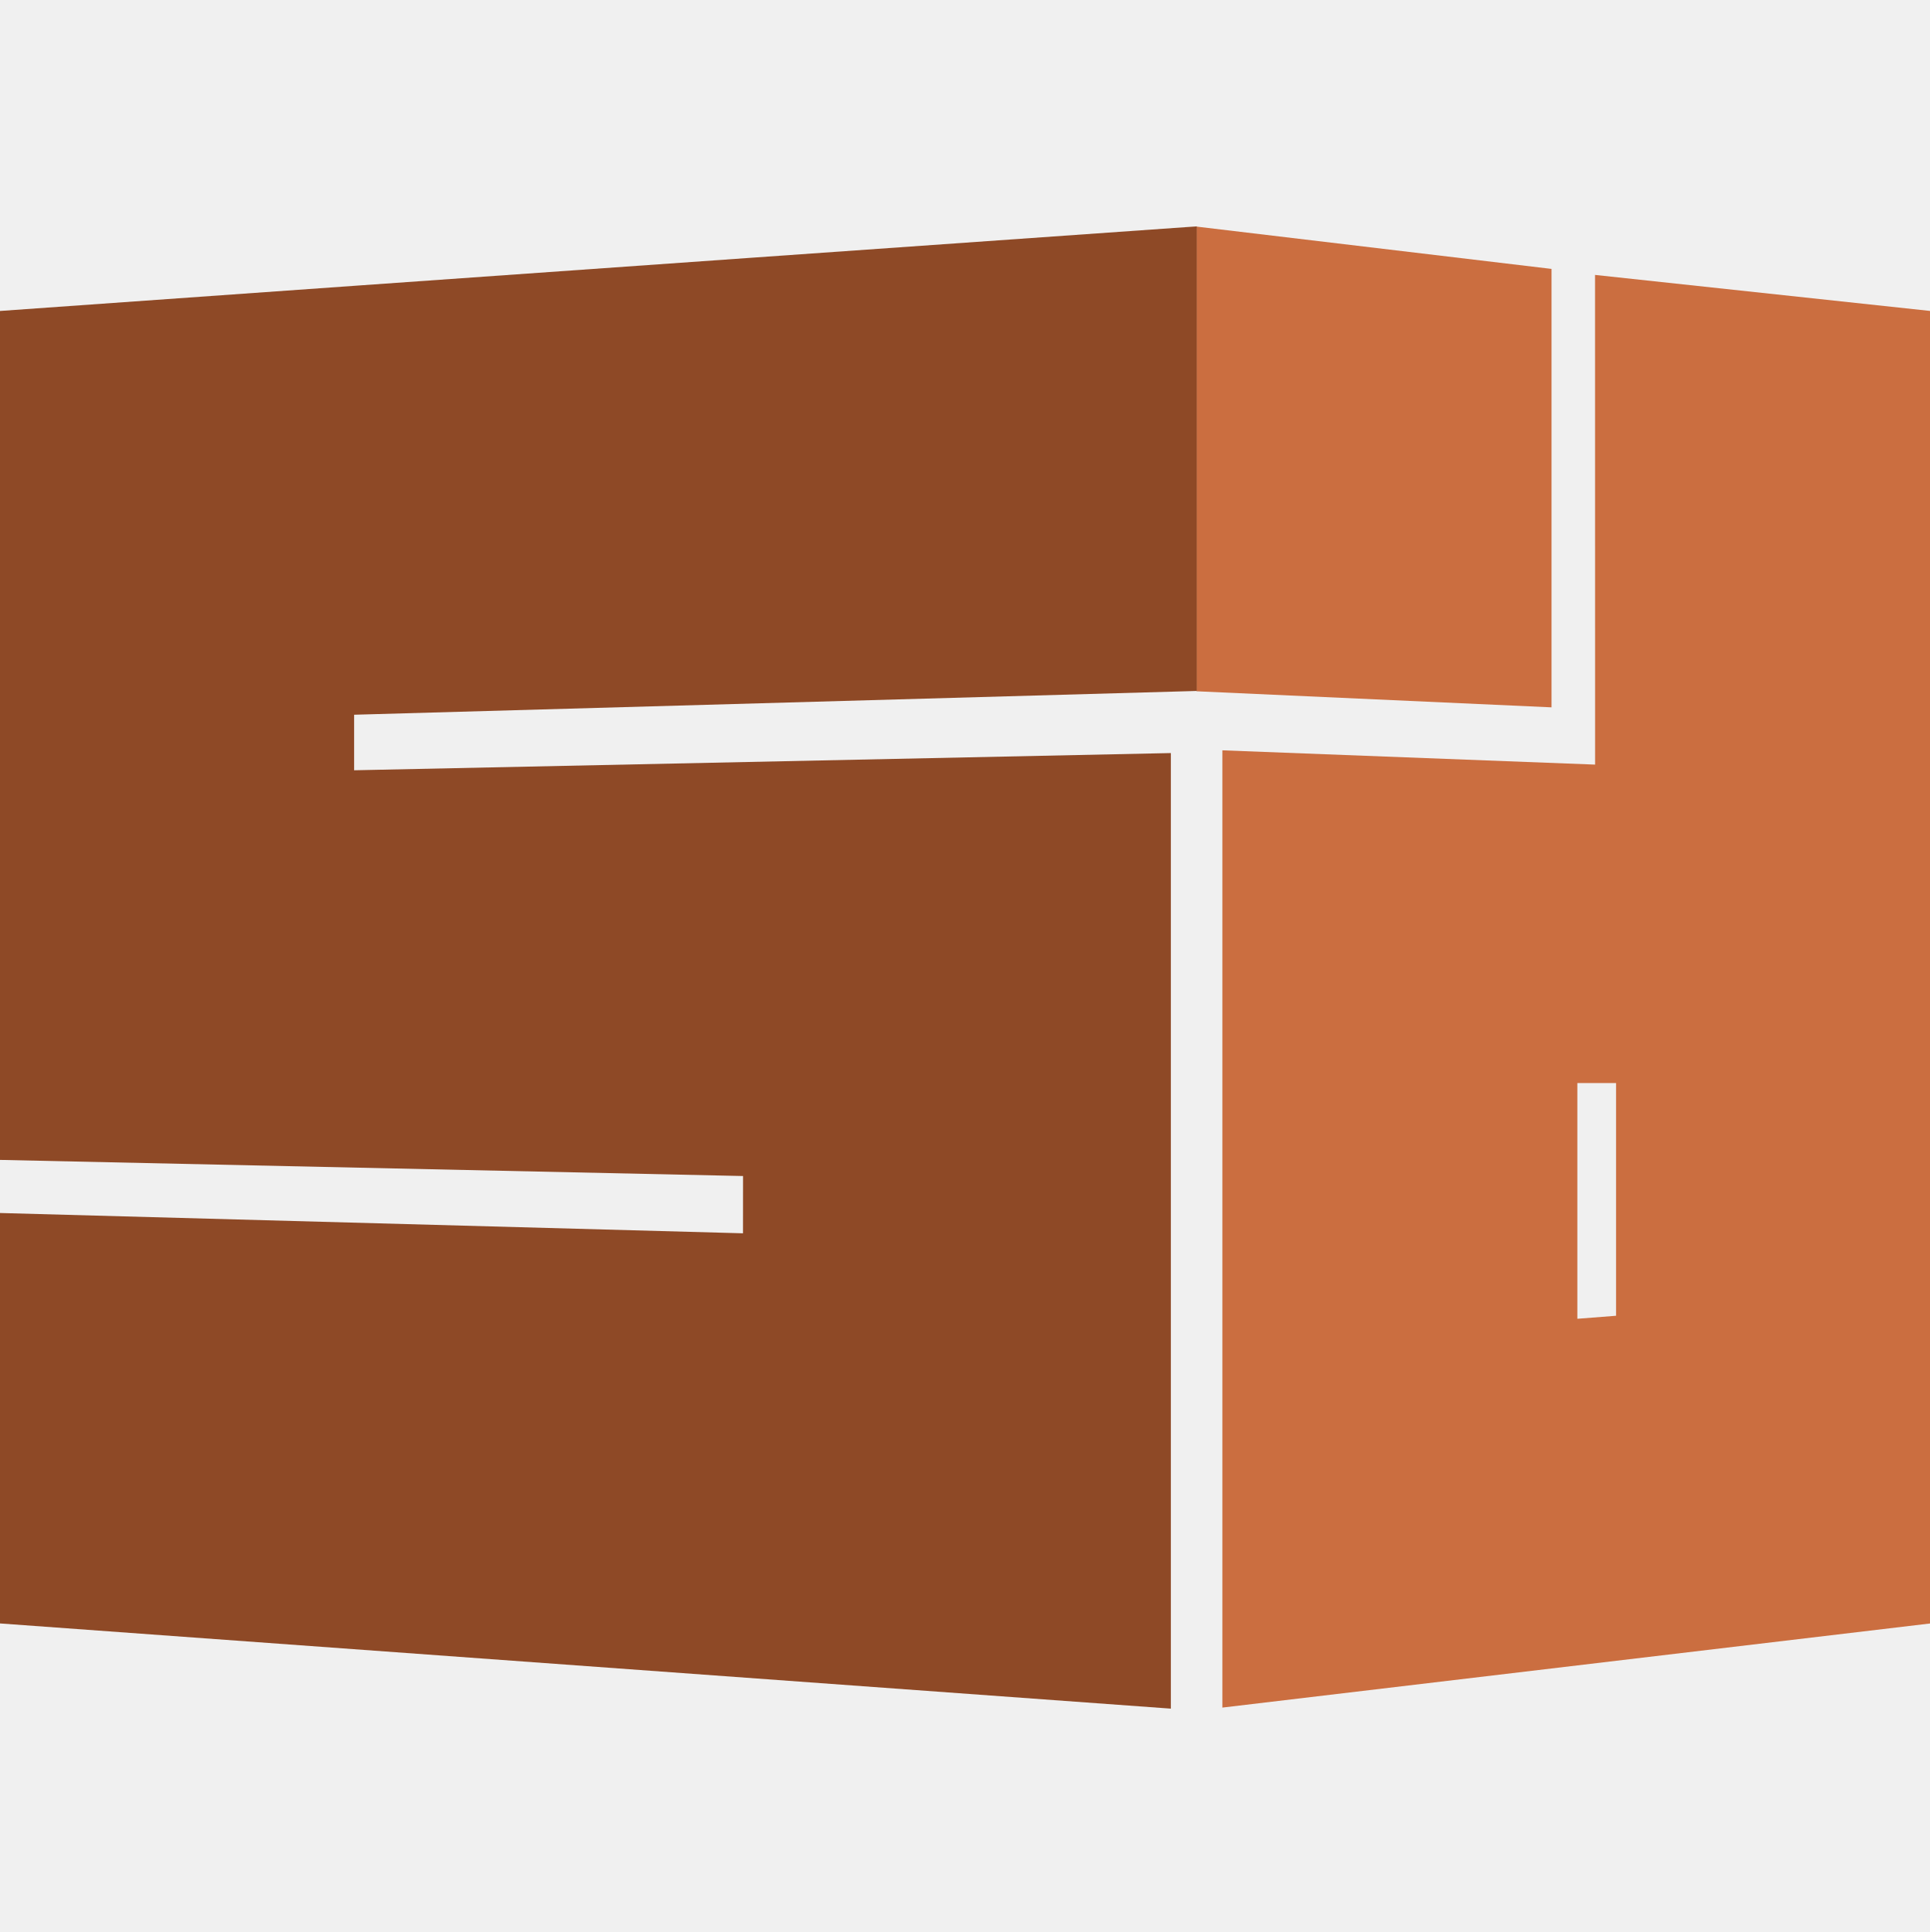
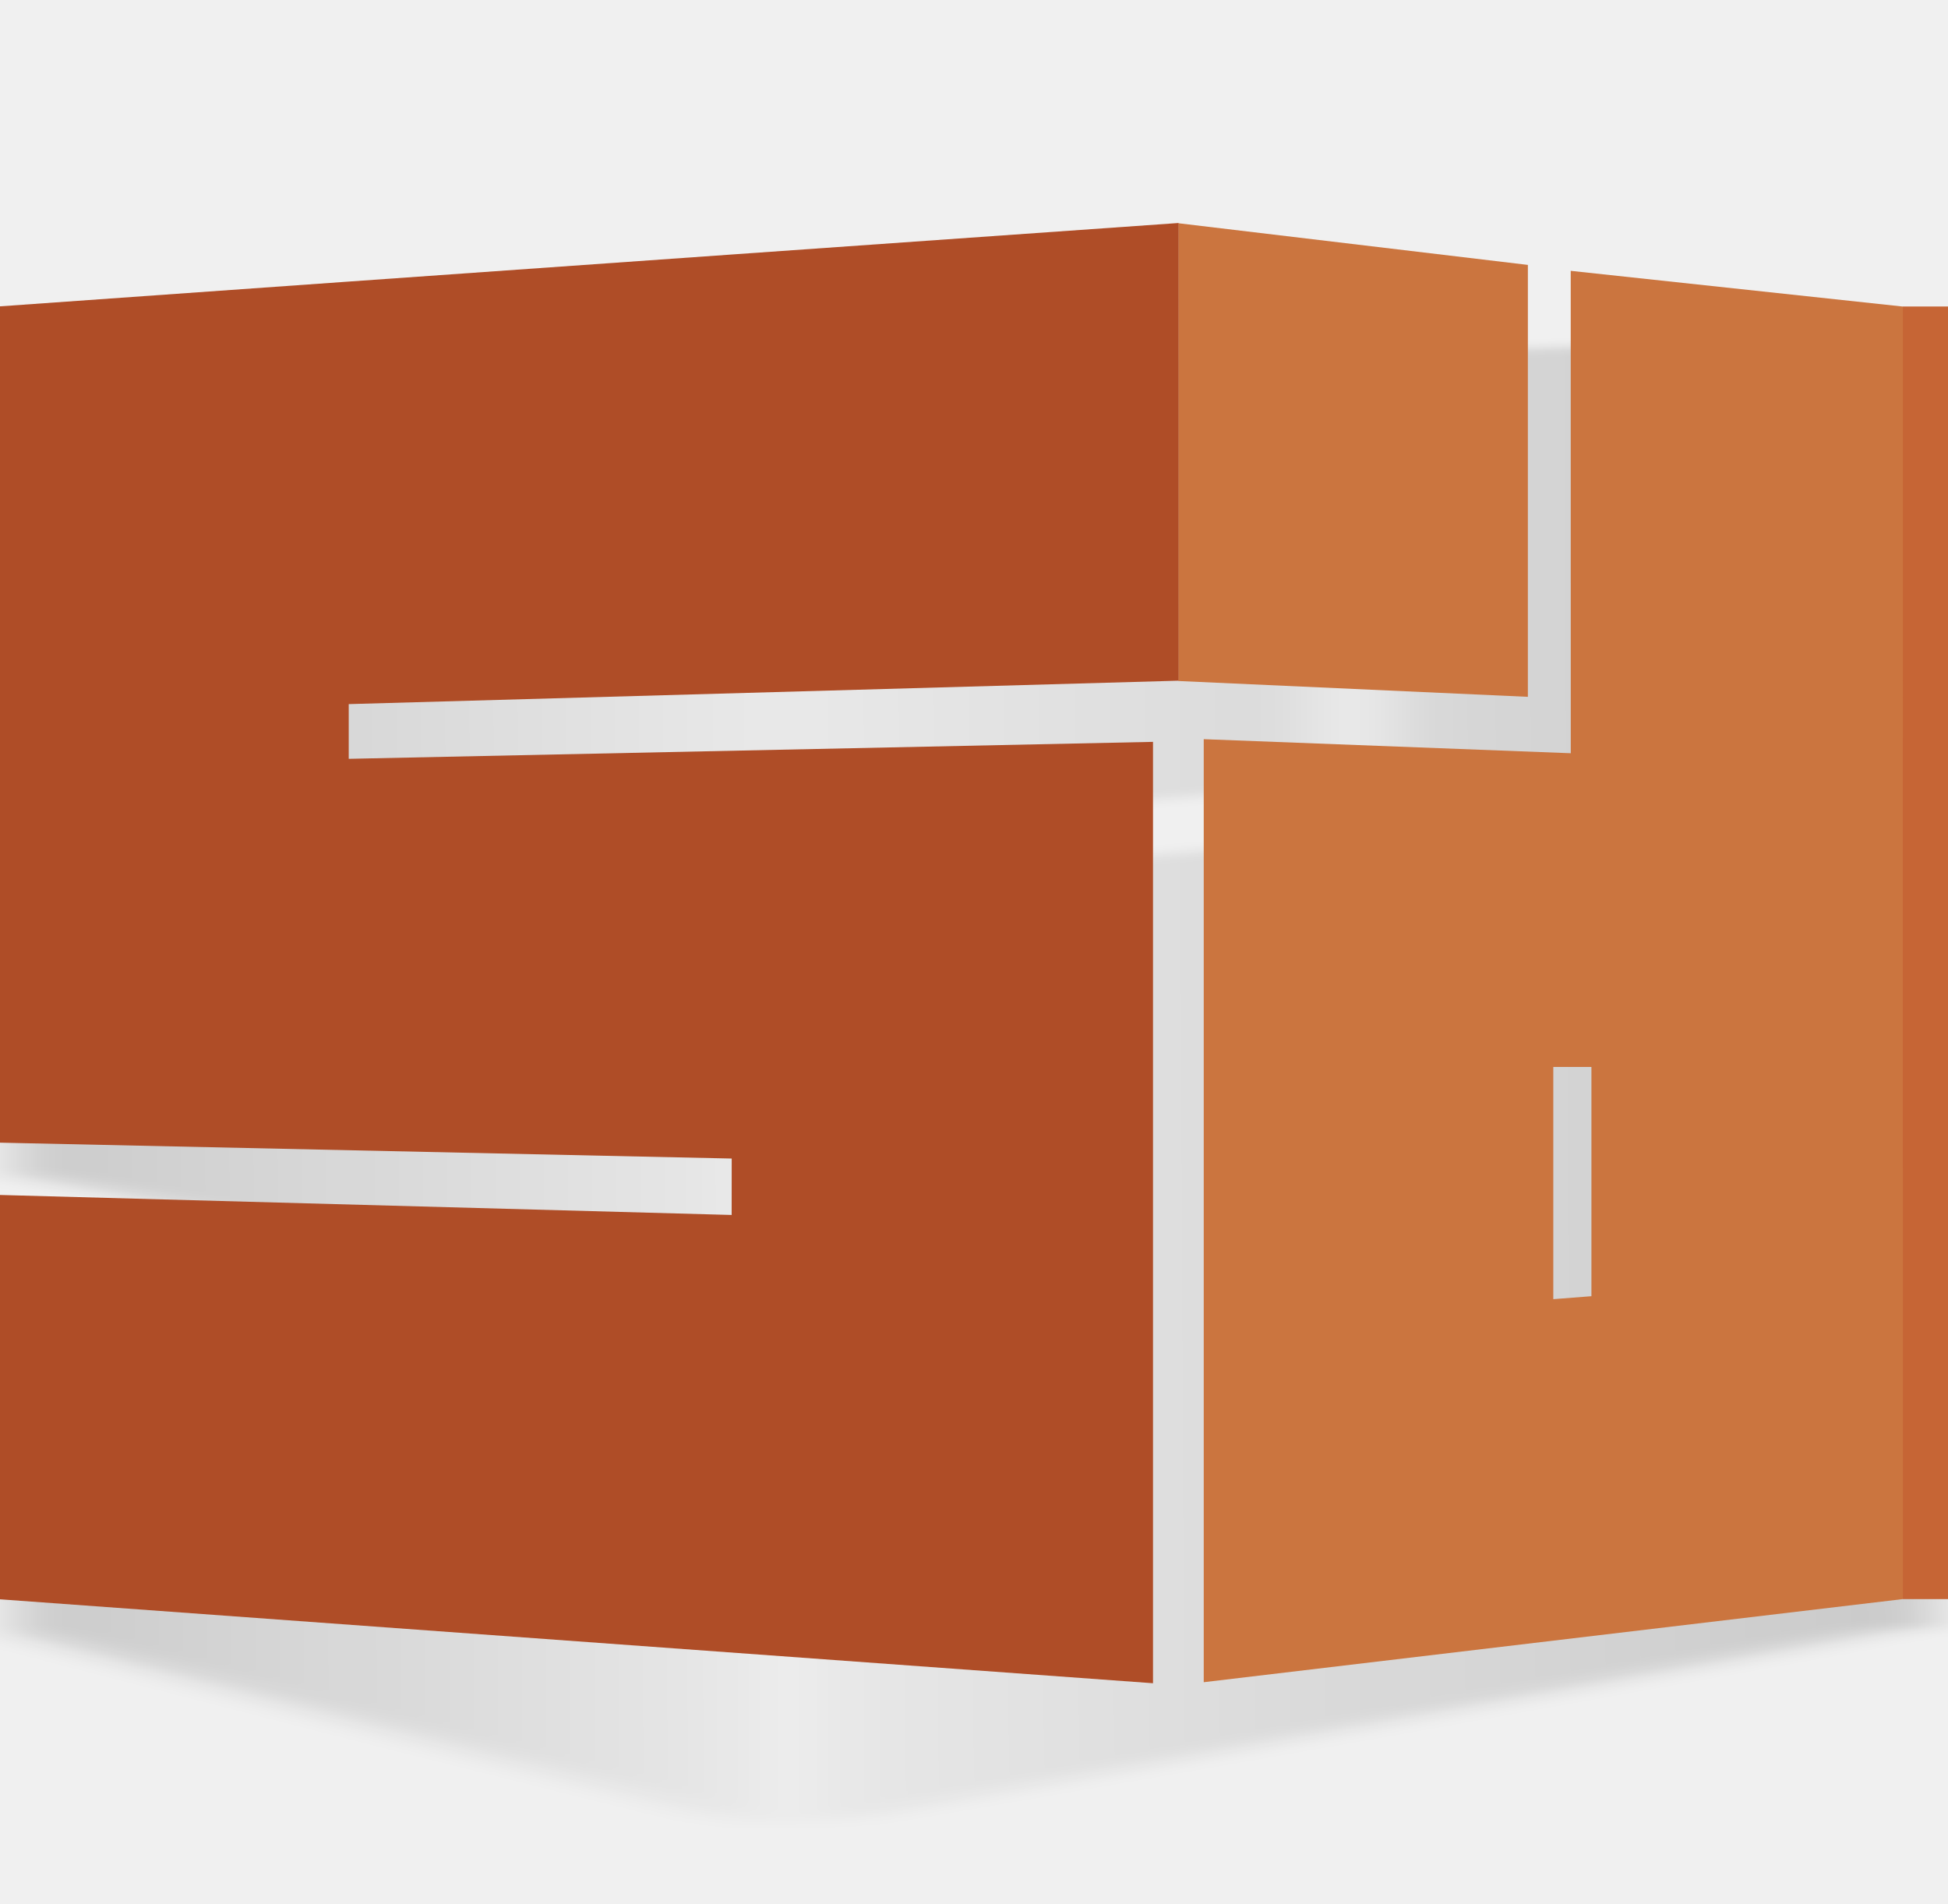
- <svg xmlns="http://www.w3.org/2000/svg" xmlns:ns1="http://www.openswatchbook.org/uri/2009/osb" xmlns:xlink="http://www.w3.org/1999/xlink" width="800" height="801" id="svg3014" version="1.1">
-   <defs id="defs3016">
-     <linearGradient id="linearGradient4606">
-       <stop id="stop4608" offset="0" style="stop-color:#000000;stop-opacity:0" />
-       <stop id="stop4610" offset="1" style="stop-color:#000000;stop-opacity:1" />
+ <svg xmlns="http://www.w3.org/2000/svg" xmlns:xlink="http://www.w3.org/1999/xlink" width="820" height="801">
+   <defs>
+     <linearGradient id="a">
+       <stop offset="0" stop-opacity=".157" />
+       <stop offset=".408" stop-opacity=".031" />
+       <stop offset="1" stop-opacity=".157" />
    </linearGradient>
-     <linearGradient id="linearGradient4596">
-       <stop style="stop-color:#000000;stop-opacity:1;" offset="0" id="stop4598" />
-       <stop style="stop-color:#000000;stop-opacity:0;" offset="1" id="stop4600" />
-     </linearGradient>
-     <linearGradient id="linearGradient4576" ns1:paint="solid">
-       <stop style="stop-color:#000000;stop-opacity:1;" offset="0" id="stop4578" />
-     </linearGradient>
-     <linearGradient gradientTransform="matrix(2.678172,0,0,2.678172,-286.6275,76.65895)" id="S_2_" gradientUnits="userSpaceOnUse" x1="-376.468" y1="527.347" x2="351.808" y2="95.183">
-       <stop offset="0" style="stop-color:#dcdcdc;stop-opacity:1" id="stop50" />
-       <stop offset="1" style="stop-color:#f0f0f0;stop-opacity:1" id="stop52" />
-     </linearGradient>
-     <linearGradient xlink:href="#linearGradient4606" id="linearGradient4602" x1="-130.668" y1="400.998" x2="0.485" y2="400.998" gradientUnits="userSpaceOnUse" spreadMethod="pad" />
-     <linearGradient xlink:href="#linearGradient4596" id="linearGradient4604" x1="799.531" y1="401.001" x2="930.672" y2="401.001" gradientUnits="userSpaceOnUse" spreadMethod="reflect" />
+     <linearGradient xlink:href="#a" id="b" x1="-.893" y1="586.306" x2="799.07" y2="582.771" gradientUnits="userSpaceOnUse" />
+     <filter id="c" color-interpolation-filters="sRGB">
+       <feGaussianBlur stdDeviation="16 2" result="blur" />
+     </filter>
  </defs>
-   <g id="layer4" style="display:none">
-     <rect style="fill:#ffb4b4;fill-opacity:1;stroke:none;stroke-width:1.001;stroke-miterlimit:4;stroke-dasharray:none;stroke-opacity:1" id="rect4574" width="799.746" height="1604.322" x="0.245" y="-803.282" />
+   <g fill-opacity="1" fill="url(#b)" filter="url(#c)" transform="matrix(1.0025 0 0 1 -.097 -131.148)">
+     <path d="M326.292 287.098l228.098-6.582V462.29l-228.11 17.46m472.81 336.38l-456.22 83.226V502.478l239.517-19.41-.035-203.016 216.732-7.887c.006 45.33.01 90.66.01 135.99.003 45.33.003 90.66.002 135.992 0 45.33-.002 90.66-.004 135.992l19.7 135.883-19.702.108zM595.864 613.68l-24.884 2.633v97.72l24.884-3.88zM326.277 287.002S108.143 276.99-.893 272.148c.005 116.998.003 234.64.003 351.873l203.374 37.788-.013 23.745L-.89 646.028V816.15l320.093 84.314v-396.18L96.376 477.37V454.34l229.9 25.276" />
  </g>
-   <g id="layer5" style="display:none">
-     <g id="g4011-0" transform="matrix(1.002505,0,0,1,-0.09667179,-131.1479)" style="display:inline;fill:#000000;fill-opacity:0.111;stroke:none;stroke-width:1;stroke-miterlimit:4;stroke-dasharray:none;stroke-opacity:1">
-       <path d="m 326.292,287.098 228.098,-6.581 -2.4e-4,181.774 -228.11,17.461 m 472.811,336.379 -456.221,83.225 0,-396.878 239.518,-19.409 -0.035,-203.016 216.732,-7.888 c 0.025,181.321 0.006,362.643 0.006,543.966 z M 595.864,613.681 l -24.885,2.632 0,97.722 24.885,-3.881 z" id="d-7" style="fill:#000000;fill-opacity:0.111;stroke:none;stroke-width:1;stroke-miterlimit:4;stroke-dasharray:none;stroke-opacity:1" />
-       <path d="m 326.277,287.002 c 0,0 -218.134,-10.012 -327.17,-14.854 0.005,116.998 0.003,234.641 0.003,351.873 l 203.375,37.787 -0.013,23.745 -203.361,-39.524 2e-8,170.122 320.094,84.314 0,-396.179 -222.828,-26.917 0,-23.027 229.902,25.276" id="S-5" style="opacity:1;fill:#000000;fill-opacity:0.111;stroke:none;stroke-width:1;stroke-miterlimit:4;stroke-dasharray:none;stroke-opacity:1" />
-     </g>
-   </g>
-   <g id="layer6" style="display:none">
-     <path style="fill:#ffffff;fill-opacity:1;stroke:url(#linearGradient4602);stroke-width:1.001;stroke-miterlimit:4;stroke-dasharray:none;stroke-opacity:1" d="m -0.016,672.996 -130.152,0 m 0,-543.996 130.152,0" id="rect4557" />
-     <path style="fill:none;fill-opacity:1;stroke:url(#linearGradient4604);stroke-width:1.001;stroke-miterlimit:4;stroke-dasharray:none;stroke-opacity:1" d="m 800.031,129.007 130.14,0 m 0,543.987 -130.14,0" id="rect4557-9" />
-   </g>
-   <g id="layer1" transform="translate(0,-251.3622)" style="display:inline">
-     <g id="g4011" transform="matrix(1.002505,0,0,1,-0.09730695,93.21171)" style="stroke:none;stroke-width:1;stroke-miterlimit:4;stroke-dasharray:none;stroke-opacity:1">
-       <path d="m 494.871,252.099 146.77,17.54 -1.6e-4,181.774 -146.777,-6.662 m 304.23,386.379 -293.555,34.98 0,-396.878 154.118,5.919 -0.023,-203.02 139.456,15.032 c 0.016,181.323 0.004,362.643 0.004,543.967 z m -130.765,-223.941 -16.012,0 0,97.722 16.012,-1.249 z" id="d" style="fill:#cb6e40;stroke:none;stroke-width:1;stroke-miterlimit:4;stroke-dasharray:none;stroke-opacity:1;fill-opacity:1" />
-       <path d="m 494.955,252.002 c 0,0 -330.597,23.324 -495.848,35.146 0.008,116.998 0.004,234.64 0.004,351.873 l 308.228,6.706 -0.021,23.747 -308.207,-8.446 3e-8,170.122 485.123,35.396 0,-396.179 -337.71,7.137 0,-23.027 348.431,-9.859" id="S" style="opacity:1;fill:#8e4926;fill-opacity:1;stroke:none;stroke-width:1;stroke-miterlimit:4;stroke-dasharray:none;stroke-opacity:1" />
-     </g>
-   </g>
+   <path fill="#c66535" fill-rule="evenodd" d="M800.975 129h19.814v544h-19.815z" />
+   <path d="M496.013 93.948l147.137 17.54v181.775L496.005 286.6m304.992 386.38l-294.29 34.98V311.082l154.503 5.92-.022-203.02 139.805 15.03c.016 181.324.004 362.644.004 543.968zM669.904 449.04h-16.052v97.72l16.052-1.25z" fill="#cb753f" />
+   <path d="M496.097 93.85S164.673 117.177-.993 128.998c.008 116.998.004 234.64.004 351.873l309 6.706-.02 23.747-308.98-8.446V673l486.34 35.395v-396.18l-338.556 7.138v-23.027l349.303-9.858" fill="#af4d27" />
</svg>
